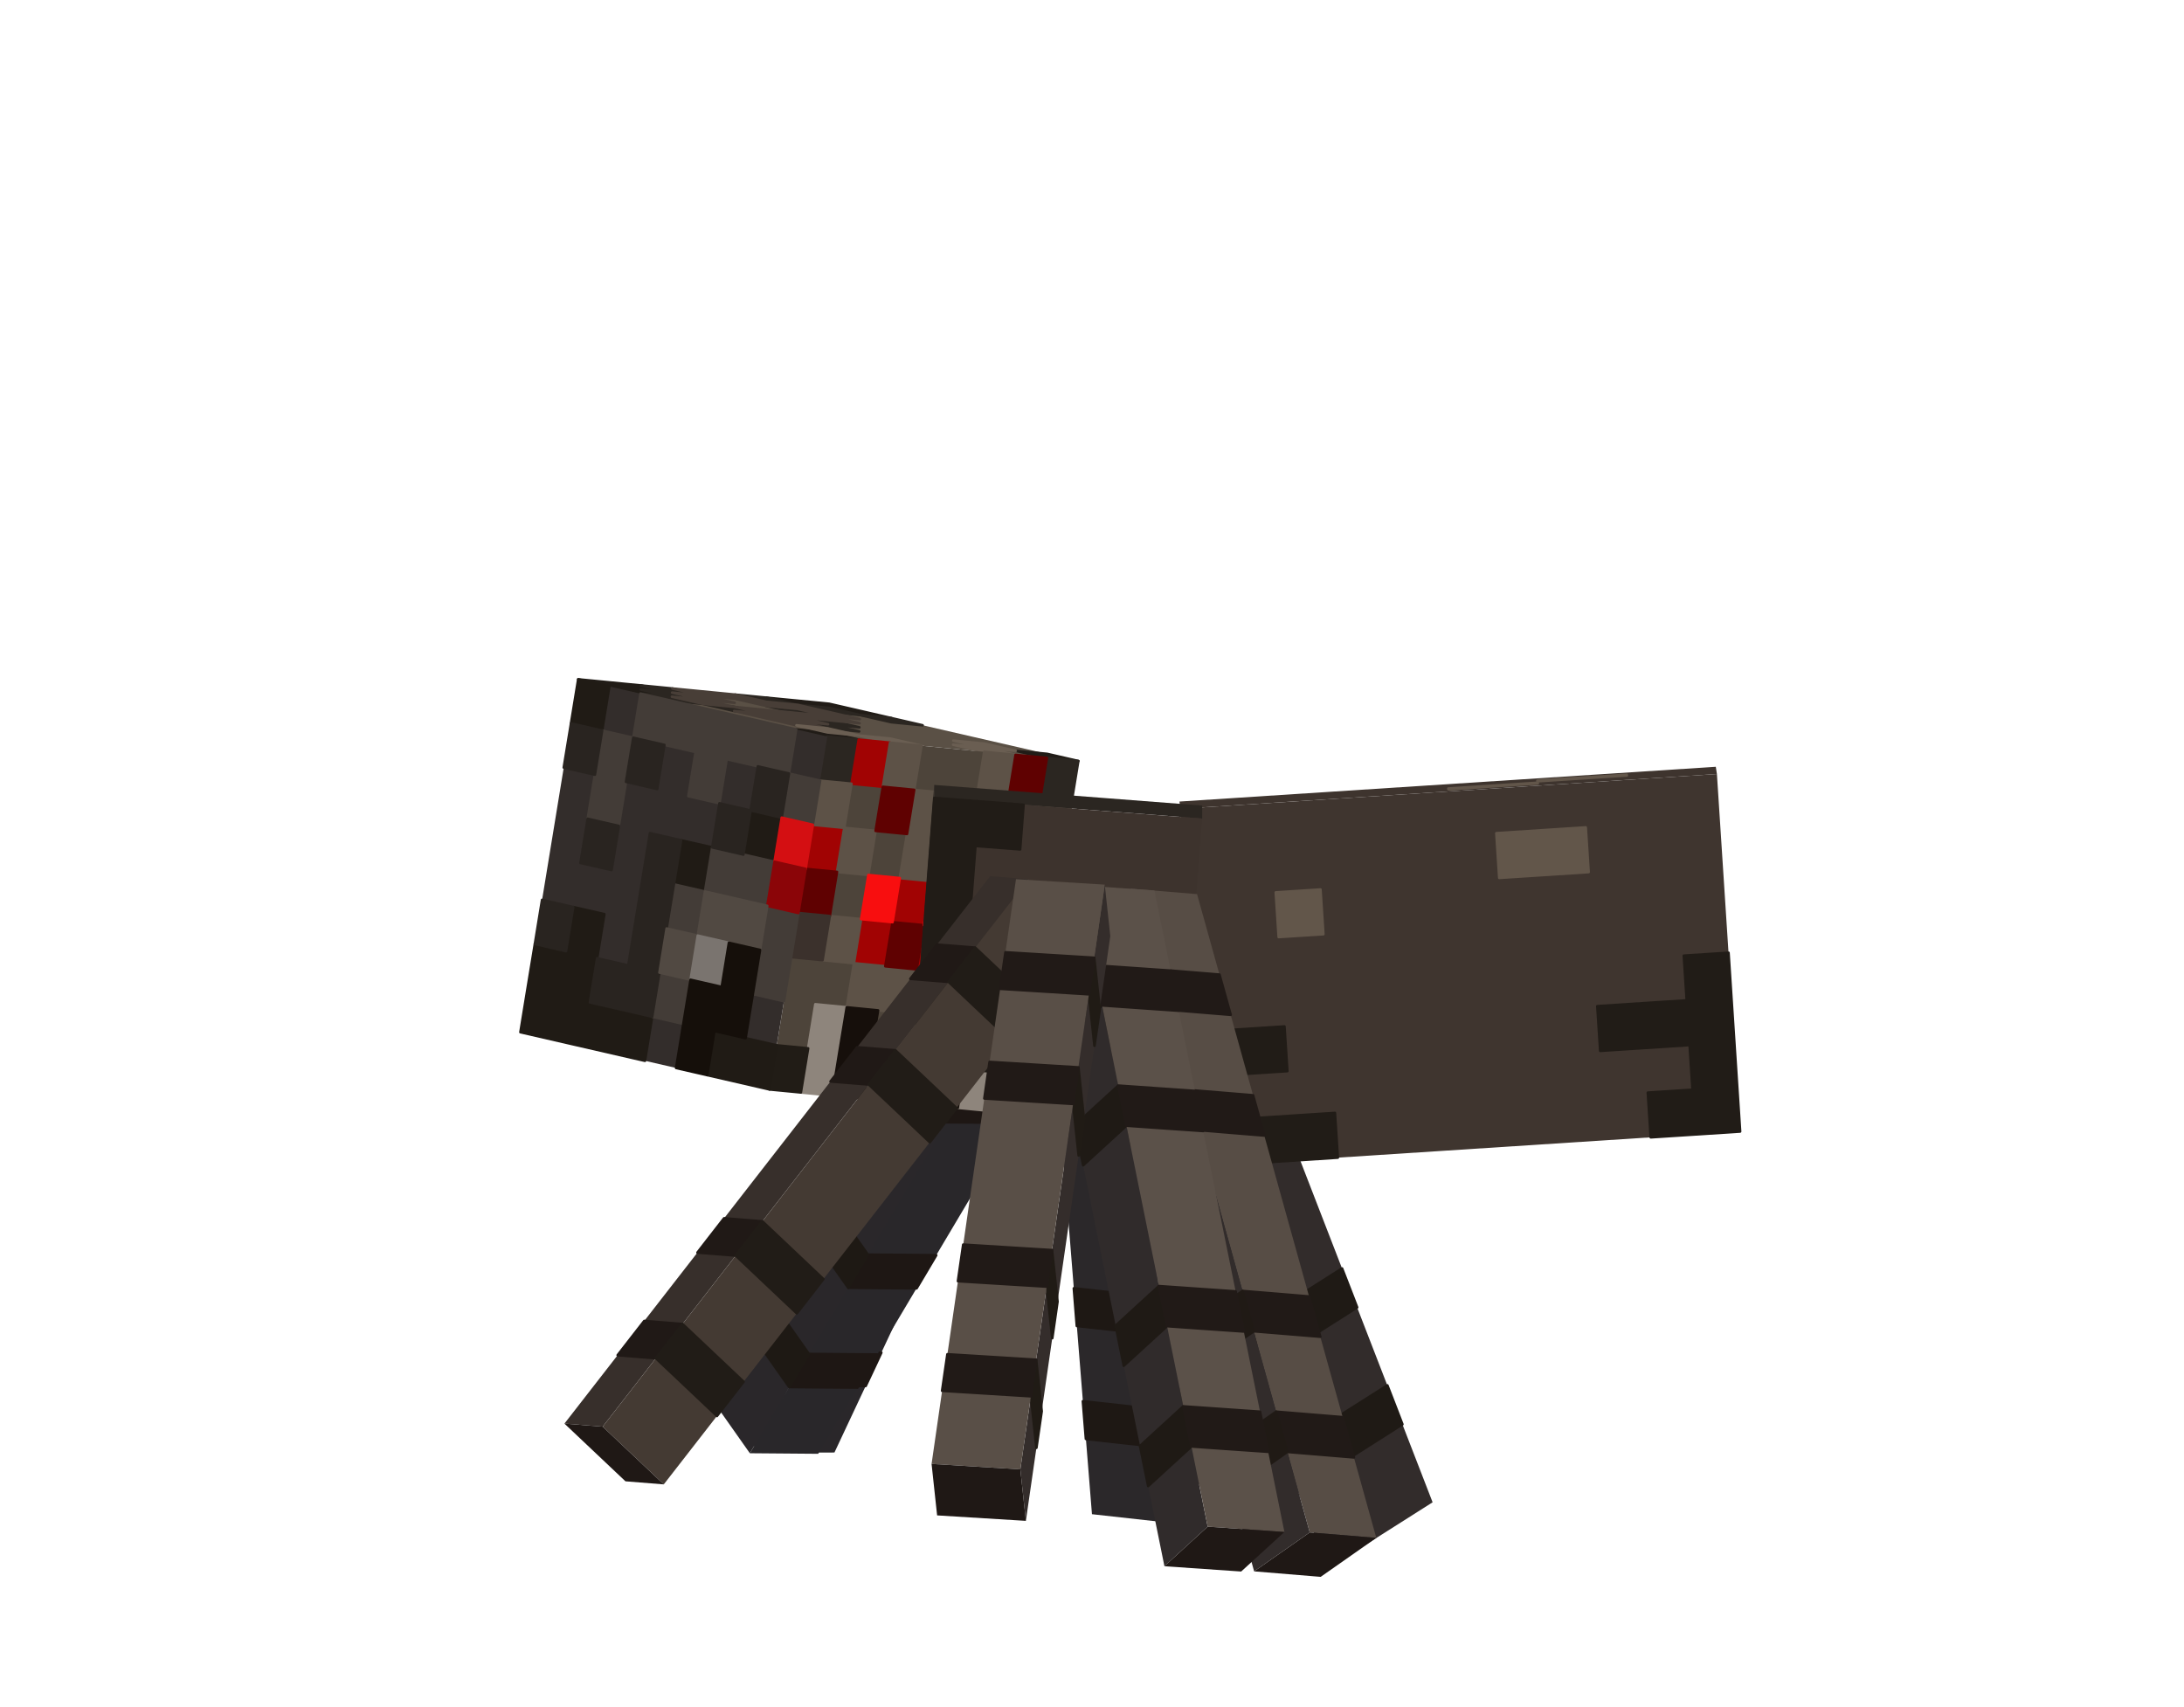
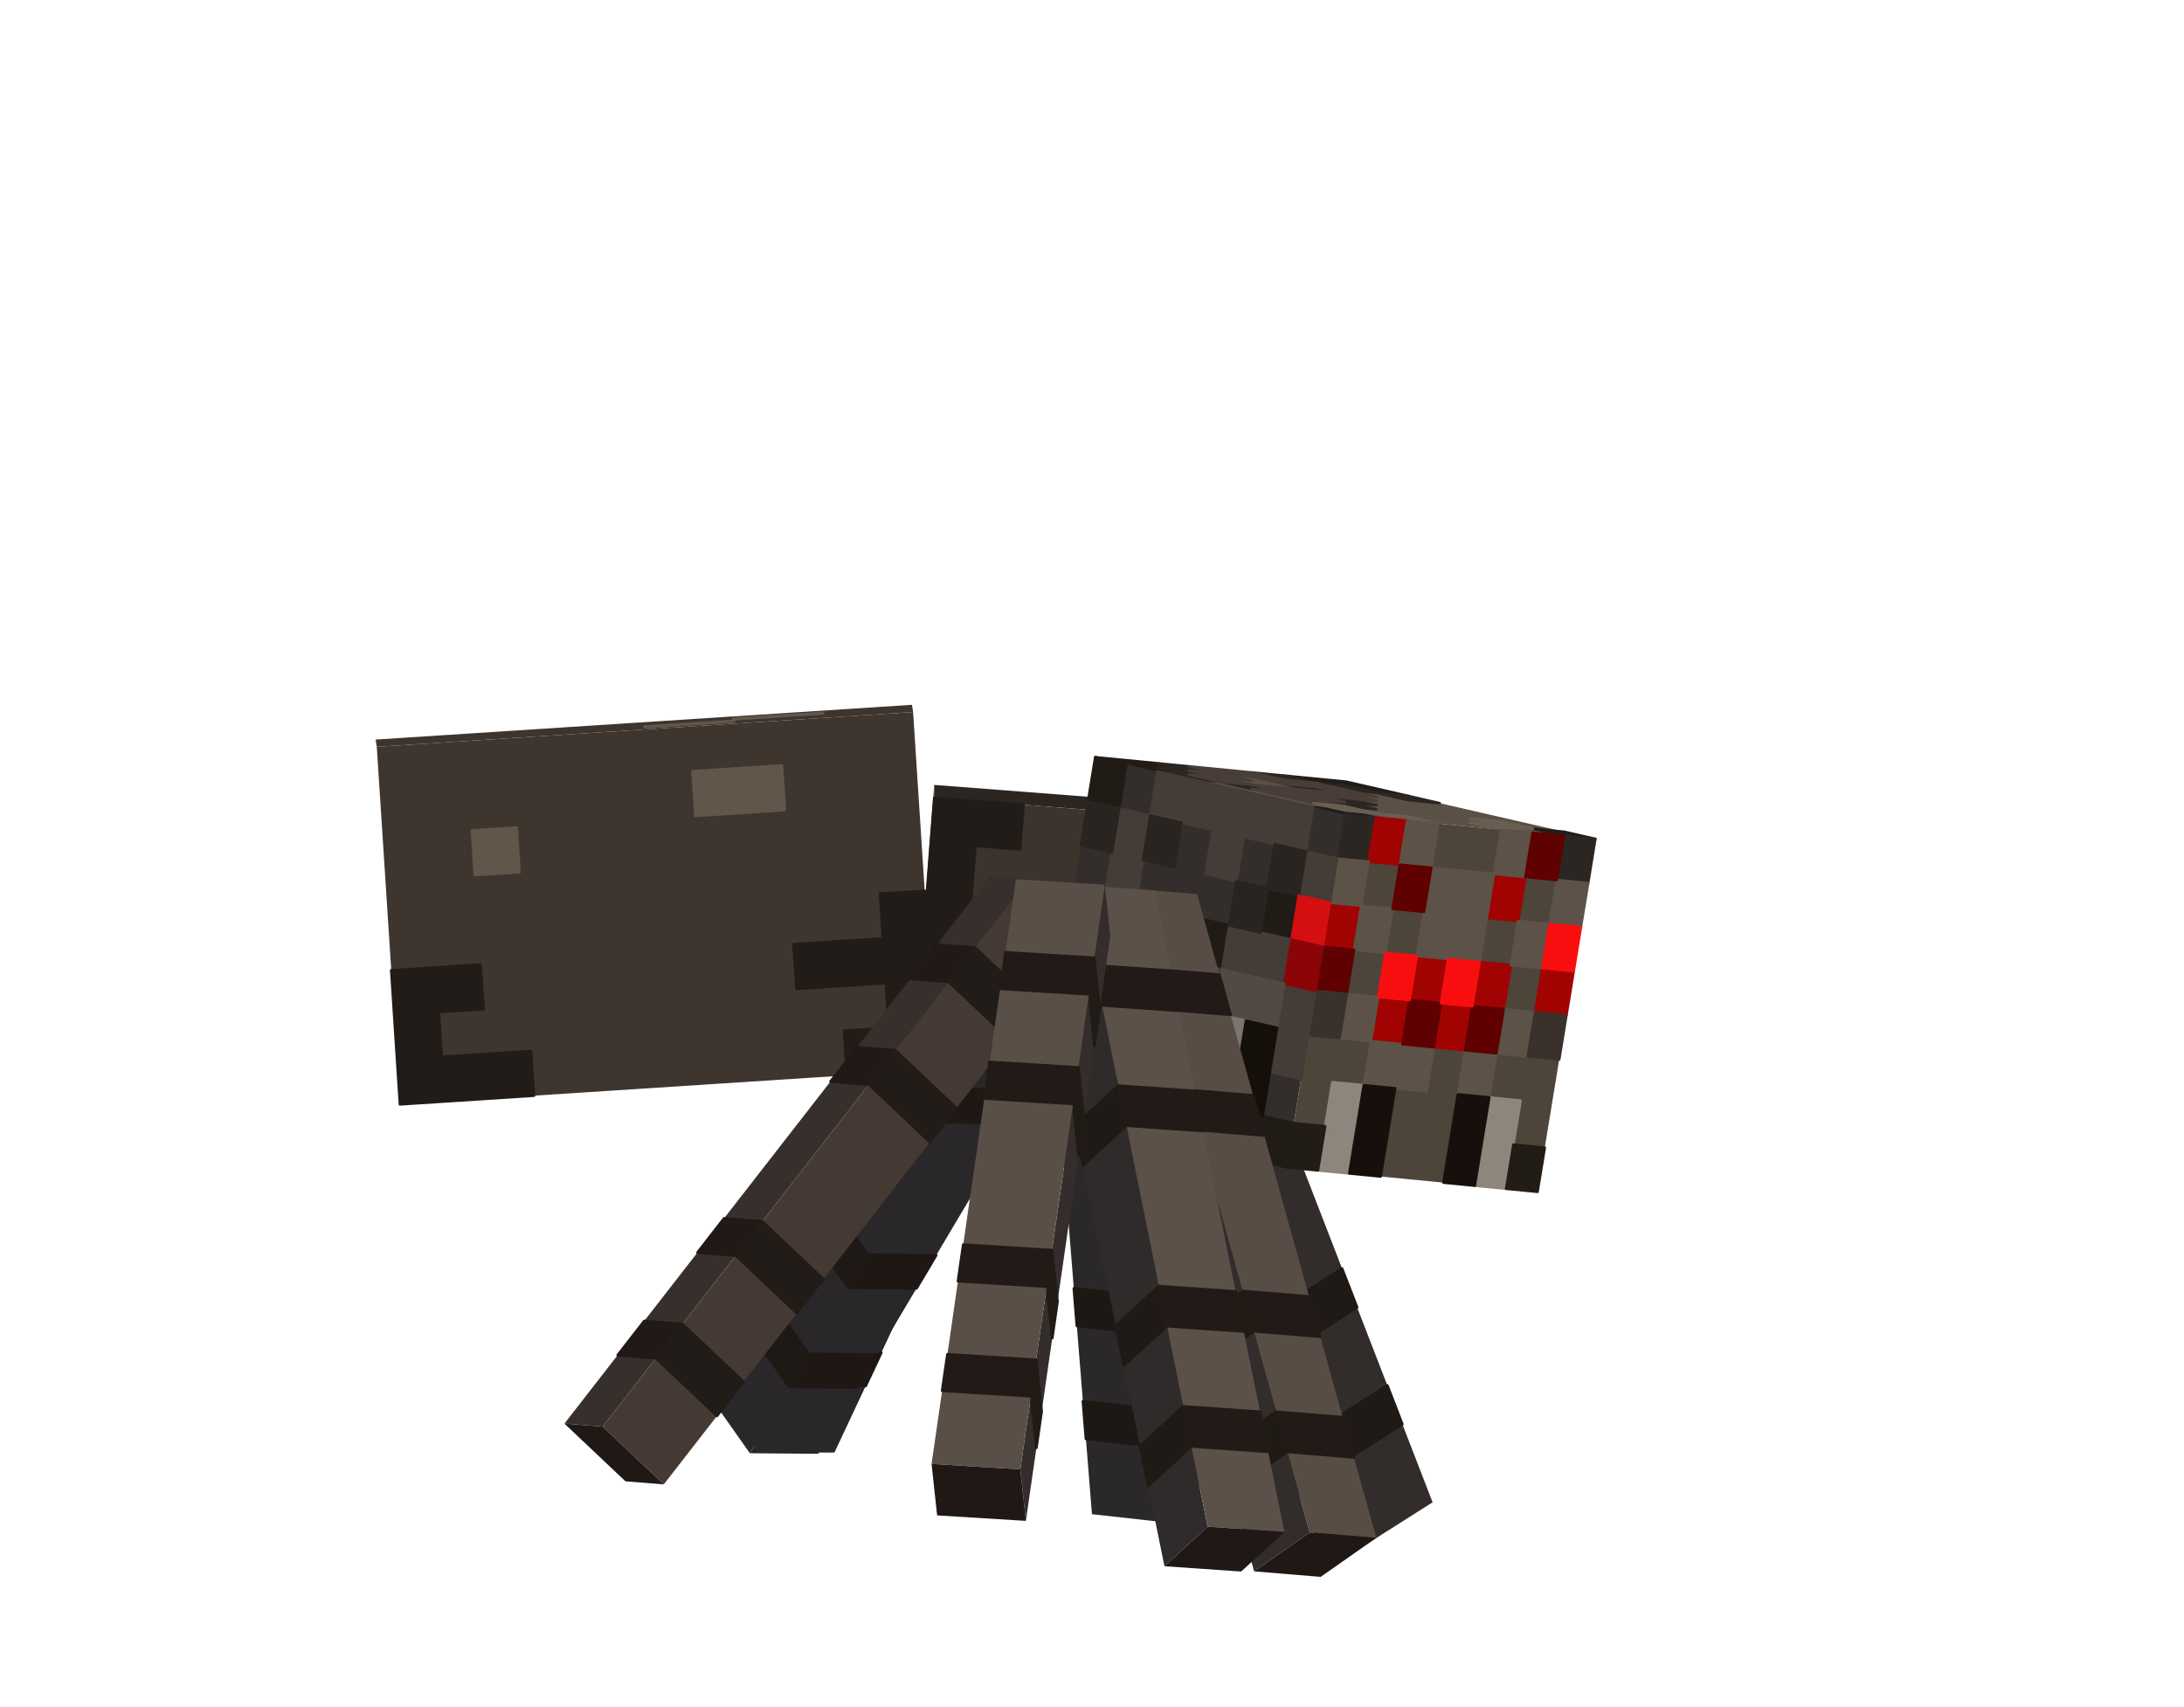
<svg xmlns="http://www.w3.org/2000/svg" viewBox="0 0 512 400" width="512" height="400" role="img" aria-labelledby="walk-3-title">
  <g id="spider">
    <g id="leg7" aria-label="Left hind leg">
      <g class="face" data-face="back">
        <path fill="#29272a" d="M169.53 326.51L228.15 201.68L236.34 215.74L177.72 340.56Z" />
        <path fill="#1e1914" stroke="#1e1914" stroke-width=".6" stroke-linejoin="round" d="M176.86 310.9L180.52 303.1L184.62 310.13L180.95 317.93ZM187.85 287.5L191.51 279.7L195.61 286.72L191.95 294.53ZM206.17 248.49L209.83 240.69L213.93 247.72L210.26 255.52ZM217.16 225.09L220.83 217.28L224.92 224.31L221.26 232.11ZM180.95 317.93L184.62 310.13L188.71 317.16L185.05 324.96ZM191.95 294.53L195.61 286.72L199.7 293.75L196.04 301.55ZM210.26 255.52L213.93 247.72L218.02 254.74L214.36 262.55ZM221.26 232.11L224.92 224.31L229.01 231.34L225.35 239.14Z" />
      </g>
      <g class="face" data-face="bottom">
        <path fill="#2a272a" d="M254.24 215.69L195.62 340.52L177.72 340.56L236.34 215.74Z" />
        <path fill="#1e1714" stroke="#1e1714" stroke-width=".6" stroke-linejoin="round" d="M246.91 231.3L243.25 239.1L234.3 239.12L237.96 231.32ZM235.92 254.7L232.25 262.5L223.31 262.52L226.97 254.72ZM217.6 293.71L213.94 301.51L204.99 301.53L208.65 293.73ZM206.61 317.11L202.94 324.92L194 324.94L197.66 317.14ZM237.96 231.32L234.3 239.12L225.35 239.14L229.01 231.34ZM226.97 254.72L223.31 262.52L214.36 262.55L218.02 254.74ZM208.65 293.73L204.99 301.53L196.04 301.55L199.7 293.75ZM197.66 317.14L194 324.94L185.05 324.96L188.71 317.16Z" />
      </g>
      <g class="face" data-face="nx">
        <path fill="#211a16" d="M228.15 201.68L246.05 201.64L254.24 215.69L236.34 215.74Z" />
      </g>
    </g>
    <g id="leg3" aria-label="Left mid-front leg">
      <g class="face" data-face="front">
        <path fill="#2d292a" d="M270.87 204.81L282.21 346.04L276 357.2L264.66 215.96Z" />
        <path fill="#1f1a15" stroke="#1f1a15" stroke-width=".6" stroke-linejoin="round" d="M272.29 222.46L273 231.29L269.89 236.86L269.18 228.04ZM274.42 248.94L275.13 257.77L272.02 263.35L271.31 254.52ZM277.96 293.08L278.67 301.91L275.56 307.48L274.85 298.66ZM280.09 319.56L280.8 328.39L277.69 333.97L276.98 325.14ZM269.18 228.04L269.89 236.86L266.78 242.44L266.07 233.61ZM271.31 254.52L272.02 263.35L268.91 268.92L268.2 260.1ZM274.85 298.66L275.56 307.48L272.45 313.06L271.74 304.23ZM276.98 325.14L277.69 333.97L274.58 339.54L273.87 330.72Z" />
      </g>
      <g class="face" data-face="bottom">
        <path fill="#2b282a" d="M264.66 215.96L276 357.2L255.99 354.98L244.65 213.74Z" />
        <path fill="#1e1814" stroke="#1e1814" stroke-width=".6" stroke-linejoin="round" d="M266.07 233.61L266.78 242.44L256.78 241.33L256.07 232.51ZM268.2 260.1L268.91 268.92L258.91 267.82L258.2 258.99ZM271.74 304.23L272.45 313.06L262.45 311.95L261.74 303.13ZM273.87 330.72L274.58 339.54L264.58 338.44L263.87 329.61ZM256.07 232.51L256.78 241.33L246.77 240.23L246.07 231.4ZM258.2 258.99L258.91 267.82L248.9 266.71L248.19 257.88ZM261.74 303.13L262.45 311.95L252.44 310.85L251.74 302.02ZM263.87 329.61L264.58 338.44L254.57 337.33L253.86 328.5Z" />
      </g>
      <g class="face" data-face="nx">
        <path fill="#201916" d="M250.86 202.59L270.87 204.81L264.66 215.96L244.65 213.74Z" />
      </g>
    </g>
    <g id="leg5" aria-label="Left mid-hind leg">
      <g class="face" data-face="bottom">
        <path fill="#29272a" d="M265.6 216.68L191.81 340.82L175.79 340.69L249.59 216.54Z" />
        <path fill="#1e1714" stroke="#1e1714" stroke-width=".6" stroke-linejoin="round" d="M256.38 232.2L251.77 239.95L243.76 239.89L248.37 232.13ZM242.54 255.47L237.93 263.23L229.92 263.16L234.53 255.41ZM219.48 294.27L214.87 302.03L206.86 301.96L211.47 294.2ZM205.65 317.54L201.03 325.3L193.02 325.24L197.64 317.48ZM248.37 232.13L243.76 239.89L235.75 239.82L240.36 232.06ZM234.53 255.41L229.92 263.16L221.91 263.1L226.53 255.34ZM211.47 294.2L206.86 301.96L198.85 301.89L203.46 294.13ZM197.64 317.48L193.02 325.24L185.02 325.17L189.63 317.41Z" />
      </g>
      <g class="face" data-face="back">
        <path fill="#2a272a" d="M165.82 326.54L239.62 202.4L249.59 216.54L175.79 340.69Z" />
        <path fill="#1e1914" stroke="#1e1914" stroke-width=".6" stroke-linejoin="round" d="M175.05 311.02L179.66 303.26L184.64 310.34L180.03 318.09ZM188.89 287.74L193.5 279.98L198.48 287.06L193.87 294.82ZM211.95 248.95L216.56 241.19L221.54 248.26L216.93 256.02ZM225.78 225.67L230.4 217.91L235.38 224.99L230.77 232.75ZM180.03 318.09L184.64 310.34L189.63 317.41L185.02 325.17ZM193.87 294.82L198.48 287.06L203.46 294.13L198.85 301.89ZM216.93 256.02L221.54 248.26L226.53 255.34L221.91 263.1ZM230.77 232.75L235.38 224.99L240.36 232.06L235.75 239.82Z" />
      </g>
      <g class="face" data-face="nx">
        <path fill="#211a16" d="M239.62 202.4L255.64 202.53L265.6 216.68L249.59 216.54Z" />
      </g>
    </g>
    <g id="leg1" aria-label="Left front leg">
      <g class="face" data-face="bottom">
        <path fill="#28262a" d="M263.41 216.05L320.02 362.23L308.17 359.73L251.56 213.54Z" />
        <path fill="#1e1714" stroke="#1e1714" stroke-width=".6" stroke-linejoin="round" d="M270.49 234.32L274.02 243.45L268.1 242.2L264.56 233.07ZM281.1 261.73L284.64 270.86L278.71 269.61L275.18 260.48ZM298.79 307.41L302.33 316.55L296.41 315.3L292.87 306.16ZM309.41 334.82L312.95 343.96L307.02 342.71L303.48 333.57ZM264.56 233.07L268.1 242.2L262.18 240.95L258.64 231.82ZM275.18 260.48L278.71 269.61L272.79 268.36L269.25 259.23ZM292.87 306.16L296.41 315.3L290.48 314.04L286.94 304.91ZM303.48 333.57L307.02 342.71L301.1 341.45L297.56 332.32Z" />
      </g>
      <g class="face" data-face="front">
        <path fill="#322c2b" d="M279.24 206L335.85 352.19L320.02 362.23L263.41 216.05Z" />
        <path fill="#1f1a15" stroke="#1f1a15" stroke-width=".6" stroke-linejoin="round" d="M286.31 224.28L289.85 233.41L281.94 238.43L278.4 229.3ZM296.93 251.69L300.47 260.82L292.55 265.84L289.01 256.71ZM314.62 297.37L318.16 306.5L310.24 311.53L306.71 302.39ZM325.24 324.78L328.77 333.91L320.86 338.94L317.32 329.8ZM278.4 229.3L281.94 238.43L274.02 243.45L270.49 234.32ZM289.01 256.71L292.55 265.84L284.64 270.86L281.1 261.73ZM306.71 302.39L310.24 311.53L302.33 316.55L298.79 307.41ZM317.32 329.8L320.86 338.94L312.95 343.96L309.41 334.82Z" />
      </g>
      <g class="face" data-face="nx">
        <path fill="#201915" d="M267.39 203.5L279.24 206L263.41 216.05L251.56 213.54Z" />
      </g>
    </g>
-     <g id="head" aria-label="Head">
-       <g class="face" data-face="top">
-         <path fill="#5a5045" d="M135.55 159.26L194.39 164.99L252.79 178.41L193.95 172.67Z" />
-         <path fill="#211c17" stroke="#211c17" stroke-width=".6" stroke-linejoin="round" d="M135.55 159.26L150.26 160.69L157.56 162.37L142.85 160.93ZM179.68 163.56L194.39 164.99L201.69 166.67L186.98 165.24ZM142.85 160.93L150.21 161.65L157.51 163.33L150.15 162.61ZM194.34 165.95L201.69 166.67L208.99 168.35L201.64 167.63ZM186.65 171L194.01 171.71L201.31 173.39L193.95 172.67ZM238.13 176.02L245.49 176.73L252.79 178.41L245.43 177.69Z" />
-         <path fill="#2b2621" stroke="#2b2621" stroke-width=".6" stroke-linejoin="round" d="M150.26 160.69L157.62 161.41L164.92 163.09L157.56 162.37ZM172.33 162.84L179.68 163.56L186.98 165.24L179.63 164.52ZM150.21 161.65L157.56 162.37L164.86 164.05L157.51 163.33ZM186.98 165.24L194.34 165.95L201.64 167.63L194.28 166.91ZM150.15 162.61L157.51 163.33L164.81 165.01L157.45 164.29ZM179.57 165.48L186.93 166.2L194.23 167.87L186.87 167.16ZM201.64 167.63L208.99 168.35L216.29 170.03L208.94 169.31ZM164.81 165.01L172.16 165.72L179.46 167.4L172.11 166.68ZM186.82 168.12L194.17 168.83L201.47 170.51L194.12 169.79ZM186.76 169.08L194.12 169.79L201.42 171.47L194.06 170.75Z" />
-         <path fill="#483e37" stroke="#483e37" stroke-width=".6" stroke-linejoin="round" d="M157.62 161.41L172.33 162.84L179.63 164.52L164.92 163.09ZM157.56 162.37L164.92 163.09L172.22 164.76L164.86 164.05ZM172.27 163.8L186.98 165.24L194.28 166.91L179.57 165.48ZM157.51 163.33L164.86 164.05L172.16 165.72L164.81 165.01ZM186.93 166.2L194.28 166.91L201.58 168.59L194.23 167.87ZM172.16 165.72L194.23 167.87L201.53 169.55L179.46 167.4ZM172.11 166.68L186.82 168.12L194.12 169.79L179.41 168.36ZM179.41 168.36L186.76 169.08L194.06 170.75L186.71 170.04Z" />
-         <path fill="#6a5e52" stroke="#6a5e52" stroke-width=".6" stroke-linejoin="round" d="M186.71 170.04L194.06 170.75L201.36 172.43L194.01 171.71ZM223.48 173.62L230.84 174.34L238.13 176.02L230.78 175.3ZM201.36 172.43L208.72 173.15L216.02 174.83L208.66 174.11ZM223.43 174.58L230.78 175.3L238.08 176.98L230.72 176.26Z" />
-       </g>
-       <g class="face" data-face="front">
-         <path fill="#4d443a" d="M193.95 172.67L252.79 178.41L239.24 261.13L180.4 255.4Z" />
-         <path fill="#2b2621" stroke="#2b2621" stroke-width=".6" stroke-linejoin="round" d="M193.95 172.67L201.31 173.39L199.61 183.73L192.26 183.02ZM245.43 177.69L252.79 178.41L251.1 188.75L243.74 188.04Z" />
-         <path fill="#a10303" stroke="#a10303" stroke-width=".6" stroke-linejoin="round" d="M201.31 173.39L208.66 174.11L206.97 184.45L199.61 183.73ZM229.03 186.6L236.39 187.32L234.69 197.66L227.34 196.94ZM190.56 193.36L197.92 194.07L196.22 204.41L188.87 203.7ZM210.93 205.85L218.29 206.56L216.59 216.9L209.24 216.19ZM225.64 207.28L233 208L231.3 218.34L223.95 217.62ZM240.35 208.72L247.71 209.43L246.01 219.77L238.66 219.06ZM201.88 215.47L209.24 216.19L207.54 226.53L200.19 225.81ZM216.59 216.9L223.95 217.62L222.25 227.96L214.9 227.25Z" />
-         <path fill="#5d5247" stroke="#5d5247" stroke-width=".6" stroke-linejoin="round" d="M208.66 174.11L216.02 174.83L214.32 185.17L206.97 184.45ZM230.72 176.26L238.08 176.98L236.39 187.32L229.03 186.6ZM192.26 183.02L199.61 183.73L197.92 194.07L190.56 193.36ZM214.32 185.17L229.03 186.6L227.34 196.94L212.63 195.51ZM243.74 188.04L251.1 188.75L249.4 199.09L242.05 198.38ZM197.92 194.07L205.27 194.79L203.58 205.13L196.22 204.41ZM212.63 195.51L227.34 196.94L225.64 207.28L210.93 205.85ZM234.69 197.66L242.05 198.38L240.35 208.72L233 208ZM194.53 214.75L201.88 215.47L200.19 225.81L192.83 225.09ZM231.3 218.34L238.66 219.06L236.96 229.4L229.61 228.68ZM200.19 225.81L214.9 227.25L213.21 237.59L198.5 236.15ZM222.25 227.96L229.61 228.68L227.91 239.02L220.56 238.3Z" />
-         <path fill="#5f0101" stroke="#5f0101" stroke-width=".6" stroke-linejoin="round" d="M238.08 176.98L245.43 177.69L243.74 188.04L236.39 187.32ZM206.97 184.45L214.32 185.17L212.63 195.51L205.27 194.79ZM188.87 203.7L196.22 204.41L194.53 214.75L187.17 214.04ZM209.24 216.19L216.59 216.9L214.9 227.25L207.54 226.53ZM223.95 217.62L231.3 218.34L229.61 228.68L222.25 227.96Z" />
-         <path fill="#f80e0f" stroke="#f80e0f" stroke-width=".6" stroke-linejoin="round" d="M242.05 198.38L249.4 199.09L247.71 209.43L240.35 208.72ZM203.58 205.13L210.93 205.85L209.24 216.19L201.88 215.47ZM218.29 206.56L225.64 207.28L223.95 217.62L216.59 216.9Z" />
-         <path fill="#3b312c" stroke="#3b312c" stroke-width=".6" stroke-linejoin="round" d="M187.17 214.04L194.53 214.75L192.83 225.09L185.48 224.38ZM238.66 219.06L246.01 219.77L244.32 230.11L236.96 229.4Z" />
-         <path fill="#8e857c" stroke="#8e857c" stroke-width=".6" stroke-linejoin="round" d="M191.14 235.43L198.5 236.15L196.8 246.49L189.45 245.77ZM227.91 239.02L235.27 239.74L233.58 250.08L226.22 249.36ZM189.45 245.77L196.8 246.49L195.11 256.83L187.75 256.11ZM226.22 249.36L233.58 250.08L231.88 260.42L224.53 259.7Z" />
-         <path fill="#160f0b" stroke="#160f0b" stroke-width=".6" stroke-linejoin="round" d="M198.5 236.15L205.85 236.87L204.16 247.21L196.8 246.49ZM220.56 238.3L227.91 239.02L226.22 249.36L218.87 248.64ZM196.8 246.49L204.16 247.21L202.46 257.55L195.11 256.83ZM218.87 248.64L226.22 249.36L224.53 259.7L217.17 258.98Z" />
-         <path fill="#211c16" stroke="#211c16" stroke-width=".6" stroke-linejoin="round" d="M182.09 245.06L189.45 245.77L187.75 256.11L180.4 255.4ZM233.58 250.08L240.93 250.79L239.24 261.13L231.88 260.42Z" />
-       </g>
-       <g class="face" data-face="nx">
-         <path fill="#332d2b" d="M135.55 159.26L193.95 172.67L180.4 255.4L122 241.98Z" />
-         <path fill="#201b15" stroke="#201b15" stroke-width=".6" stroke-linejoin="round" d="M135.55 159.26L142.85 160.93L141.16 171.27L133.86 169.6ZM175.96 190L183.26 191.68L181.57 202.02L174.27 200.34ZM159.67 196.99L166.97 198.66L165.27 209L157.98 207.33ZM134.38 212.64L141.68 214.31L139.99 224.65L132.69 222.98ZM125.39 221.3L139.99 224.65L138.29 234.99L123.69 231.64ZM123.69 231.64L152.89 238.35L151.2 248.69L122 241.98ZM167.49 241.7L182.09 245.06L180.4 255.4L165.8 252.04Z" />
-         <path fill="#433c37" stroke="#433c37" stroke-width=".6" stroke-linejoin="round" d="M150.15 162.61L186.65 171L184.96 181.34L148.46 172.95ZM141.16 171.27L148.46 172.95L146.76 183.29L139.46 181.61ZM163.06 176.31L170.36 177.98L168.66 188.32L161.36 186.65ZM184.96 181.34L192.26 183.02L190.56 193.36L183.26 191.68ZM139.46 181.61L146.76 183.29L145.07 193.63L137.77 191.95ZM166.97 198.66L181.57 202.02L179.87 212.36L165.27 209ZM157.98 207.33L165.27 209L163.58 219.34L156.28 217.67ZM179.87 212.36L187.17 214.04L185.48 224.38L178.18 222.7ZM178.18 222.7L185.48 224.38L183.79 234.72L176.49 233.04ZM154.59 228.01L161.89 229.69L160.19 240.03L152.89 238.35Z" />
-         <path fill="#292420" stroke="#292420" stroke-width=".6" stroke-linejoin="round" d="M133.86 169.6L141.16 171.27L139.46 181.61L132.16 179.94ZM148.46 172.95L155.76 174.63L154.06 184.97L146.76 183.29ZM177.66 179.66L184.96 181.34L183.26 191.68L175.96 190ZM168.66 188.32L175.96 190L174.27 200.34L166.97 198.66ZM137.77 191.95L145.07 193.63L143.38 203.97L136.08 202.3ZM152.37 195.31L159.67 196.99L157.98 207.33L150.68 205.65ZM150.68 205.65L157.98 207.33L156.28 217.67L148.98 215.99ZM127.08 210.96L134.38 212.64L132.69 222.98L125.39 221.3ZM148.98 215.99L156.28 217.67L154.59 228.01L147.29 226.33ZM139.99 224.65L154.59 228.01L152.89 238.35L138.29 234.99Z" />
-         <path fill="#d40f12" stroke="#d40f12" stroke-width=".6" stroke-linejoin="round" d="M183.26 191.68L190.56 193.36L188.87 203.7L181.57 202.02Z" />
-         <path fill="#8b0508" stroke="#8b0508" stroke-width=".6" stroke-linejoin="round" d="M181.57 202.02L188.87 203.7L187.17 214.04L179.87 212.36Z" />
-         <path fill="#514942" stroke="#514942" stroke-width=".6" stroke-linejoin="round" d="M165.27 209L179.87 212.36L178.18 222.7L163.58 219.34ZM156.28 217.67L163.58 219.34L161.89 229.69L154.59 228.01Z" />
-         <path fill="#7a746f" stroke="#7a746f" stroke-width=".6" stroke-linejoin="round" d="M163.58 219.34L170.88 221.02L169.19 231.36L161.89 229.69Z" />
-         <path fill="#150f0a" stroke="#150f0a" stroke-width=".6" stroke-linejoin="round" d="M170.88 221.02L178.18 222.7L176.49 233.04L169.19 231.36ZM161.89 229.69L176.49 233.04L174.79 243.38L160.19 240.03ZM160.19 240.03L167.49 241.7L165.8 252.04L158.5 250.37Z" />
-       </g>
-     </g>
-     <g id="abdomen" aria-label="Abdomen">
-       <g class="face" data-face="top">
-         <path fill="#3e342e" d="M276.76 189.61L276.5 187.91L402.24 179.76L402.5 181.46Z" />
-         <path fill="#62564a" stroke="#62564a" stroke-width=".6" stroke-linejoin="round" d="M339.55 185.03L339.53 184.86L350.01 184.18L350.03 184.35ZM350.03 184.35L350.01 184.18L360.48 183.5L360.51 183.67ZM360.43 183.16L360.41 182.98L370.88 182.31L370.91 182.48ZM370.91 182.48L370.88 182.31L381.36 181.63L381.39 181.8Z" />
-       </g>
-       <g class="face" data-face="nx">
-         <path fill="#3f352f" d="M276.76 189.61L402.5 181.46L407.94 265.27L282.2 273.43Z" />
-         <path fill="#62564a" stroke="#62564a" stroke-width=".6" stroke-linejoin="round" d="M350.79 195.33L371.75 193.97L372.43 204.45L351.47 205.81ZM299.08 209.21L309.56 208.53L310.24 219.01L299.76 219.68Z" />
-         <path fill="#211c17" stroke="#211c17" stroke-width=".6" stroke-linejoin="round" d="M394.74 224.04L405.22 223.36L405.9 233.84L395.42 234.52ZM280.16 242L301.12 240.64L301.8 251.11L280.84 252.47ZM374.46 235.88L405.9 233.84L406.58 244.32L375.14 246.36ZM280.84 252.47L291.32 251.79L292 262.27L281.52 262.95ZM396.1 245L406.58 244.32L407.26 254.79L396.78 255.47ZM281.52 262.95L312.95 260.91L313.63 271.39L282.2 273.43ZM386.3 256.15L407.26 254.79L407.94 265.27L386.98 266.63Z" />
-       </g>
-     </g>
    <g id="body" aria-label="Thorax">
      <g class="face" data-face="back">
        <path fill="#27221e" d="M219.02 184.01L219.02 187.06L214.17 249.8L214.17 246.75Z" />
      </g>
      <g class="face" data-face="top">
        <path fill="#2b2621" d="M219.02 187.06L219.02 184.01L281.83 188.85L281.83 191.9Z" />
      </g>
      <g class="face" data-face="nx">
        <path fill="#3d332d" d="M219.02 187.06L281.83 191.9L276.98 254.64L214.17 249.8Z" />
        <path fill="#211c17" stroke="#211c17" stroke-width=".6" stroke-linejoin="round" d="M219.02 187.06L239.96 188.67L239.15 199.13L218.21 197.51ZM218.21 197.51L228.68 198.32L227.87 208.78L217.4 207.97ZM217.4 207.97L227.87 208.78L227.06 219.24L216.59 218.43ZM216.59 218.43L227.06 219.24L226.25 229.69L215.79 228.88ZM215.79 228.88L236.72 230.5L235.91 240.96L214.98 239.34ZM214.98 239.34L235.91 240.96L235.11 251.41L214.17 249.8Z" />
+       </g>
+     </g>
+     <g id="abdomen" aria-label="Abdomen">
+       <g class="face" data-face="top">
+         <path fill="#3e342e" d="M88.33 175.08L88.06 173.38L213.8 165.23L214.06 166.93Z" />
+         <path fill="#62564a" stroke="#62564a" stroke-width=".6" stroke-linejoin="round" d="M151.12 170.5L151.09 170.33L161.57 169.65L161.59 169.82ZM161.59 169.82L161.57 169.65L172.05 168.97L172.07 169.14ZM171.99 168.63L171.97 168.46L182.44 167.78L182.47 167.95ZM182.47 167.95L182.44 167.78L192.92 167.1L192.95 167.27Z" />
+       </g>
+       <g class="face" data-face="nx">
+         <path fill="#3f352f" d="M88.33 175.08L214.06 166.93L219.5 250.74L93.76 258.9Z" />
+         <path fill="#62564a" stroke="#62564a" stroke-width=".6" stroke-linejoin="round" d="M162.35 180.8L183.31 179.44L183.99 189.92L163.03 191.28ZM110.64 194.68L121.12 194L121.8 204.48L111.32 205.16Z" />
+         <path fill="#211c17" stroke="#211c17" stroke-width=".6" stroke-linejoin="round" d="M206.3 209.51L216.78 208.84L217.46 219.31L206.98 219.99ZM91.72 227.47L112.68 226.11L113.36 236.58L92.4 237.94ZM186.02 221.35L217.46 219.31L218.14 229.79L186.7 231.83ZM92.4 237.94L102.88 237.26L103.56 247.74L93.08 248.42ZM207.66 230.47L218.14 229.79L218.82 240.27L208.34 240.94ZM93.08 248.42L124.51 246.38L125.19 256.86L93.76 258.9ZM197.86 241.62L218.82 240.27L219.5 250.74L198.54 252.1Z" />
+       </g>
+     </g>
+     <g id="head" aria-label="Head">
+       <g class="face" data-face="top">
+         <path fill="#5a5045" d="M256.76 177.52L315.6 183.26L374 196.67L315.16 190.94Z" />
+         <path fill="#211c17" stroke="#211c17" stroke-width=".6" stroke-linejoin="round" d="M256.76 177.52L271.47 178.95L278.77 180.63L264.06 179.2ZM300.89 181.82L315.6 183.26L322.9 184.93L308.19 183.5ZM264.06 179.2L271.42 179.91L278.72 181.59L271.36 180.87ZM315.55 184.22L322.9 184.93L330.2 186.61L322.85 185.89ZM307.86 189.26L315.22 189.98L322.52 191.65L315.16 190.94ZM359.35 194.28L366.7 195L374 196.67L366.65 195.96Z" />
+         <path fill="#2b2621" stroke="#2b2621" stroke-width=".6" stroke-linejoin="round" d="M271.47 178.95L278.83 179.67L286.13 181.35L278.77 180.63ZM293.54 181.1L300.89 181.82L308.19 183.5L300.84 182.78ZM271.42 179.91L278.77 180.63L286.07 182.31L278.72 181.59ZM308.19 183.5L315.55 184.22L322.85 185.89L315.49 185.18ZM271.36 180.87L278.72 181.59L286.02 183.27L278.66 182.55ZM300.78 183.74L308.14 184.46L315.44 186.14L308.08 185.42ZM322.85 185.89L330.2 186.61L337.5 188.29L330.15 187.57ZM286.02 183.27L293.37 183.98L300.67 185.66L293.32 184.94ZM308.03 186.38L315.38 187.1L322.68 188.77L315.33 188.06ZM307.97 187.34L315.33 188.06L322.63 189.73L315.27 189.02Z" />
+         <path fill="#483e37" stroke="#483e37" stroke-width=".6" stroke-linejoin="round" d="M278.83 179.67L293.54 181.1L300.84 182.78L286.13 181.35ZM278.77 180.63L286.13 181.35L293.43 183.02L286.07 182.31ZM293.48 182.06L308.19 183.5L315.49 185.18L300.78 183.74ZM278.72 181.59L286.07 182.31L293.37 183.98L286.02 183.27ZM308.14 184.46L315.49 185.18L322.79 186.85L315.44 186.14ZM293.37 183.98L315.44 186.14L322.74 187.81L300.67 185.66ZM293.32 184.94L308.03 186.38L315.33 188.06L300.62 186.62ZM300.62 186.62L307.97 187.34L315.27 189.02L307.92 188.3Z" />
+         <path fill="#6a5e52" stroke="#6a5e52" stroke-width=".6" stroke-linejoin="round" d="M307.92 188.3L315.27 189.02L322.57 190.69L315.22 189.98ZM344.69 191.88L352.05 192.6L359.35 194.28L351.99 193.56ZM322.57 190.69L329.93 191.41L337.23 193.09L329.87 192.37ZM344.64 192.84L351.99 193.56L359.29 195.24L351.94 194.52Z" />
+       </g>
+       <g class="face" data-face="front">
+         <path fill="#4d443a" d="M315.16 190.94L374 196.67L360.45 279.4L301.61 273.66Z" />
+         <path fill="#2b2621" stroke="#2b2621" stroke-width=".6" stroke-linejoin="round" d="M315.16 190.94L322.52 191.65L320.82 201.99L313.47 201.28ZM366.65 195.96L374 196.67L372.31 207.01L364.95 206.3Z" />
+         <path fill="#a10303" stroke="#a10303" stroke-width=".6" stroke-linejoin="round" d="M322.52 191.65L329.87 192.37L328.18 202.71L320.82 201.99ZM350.24 204.86L357.6 205.58L355.9 215.92L348.55 215.2ZM311.77 211.62L319.13 212.33L317.43 222.67L310.08 221.96ZM332.14 224.11L339.5 224.83L337.8 235.17L330.45 234.45ZM346.85 225.54L354.21 226.26L352.51 236.6L345.16 235.88ZM361.56 226.98L368.92 227.69L367.22 238.03L359.87 237.32ZM323.09 233.73L330.45 234.45L328.76 244.79L321.4 244.07ZM337.8 235.17L345.16 235.88L343.46 246.22L336.11 245.51Z" />
+         <path fill="#5d5247" stroke="#5d5247" stroke-width=".6" stroke-linejoin="round" d="M329.87 192.37L337.23 193.09L335.53 203.43L328.18 202.71ZM351.94 194.52L359.29 195.24L357.6 205.58L350.24 204.86ZM313.47 201.28L320.82 201.99L319.13 212.33L311.77 211.62ZM335.53 203.43L350.24 204.86L348.55 215.2L333.84 213.77ZM364.95 206.3L372.31 207.01L370.61 217.35L363.26 216.64ZM319.13 212.33L326.48 213.05L324.79 223.39L317.43 222.67ZM333.84 213.77L348.55 215.2L346.85 225.54L332.14 224.11ZM355.9 215.92L363.26 216.64L361.56 226.98L354.21 226.26ZM315.74 233.01L323.09 233.73L321.4 244.07L314.05 243.36ZM352.51 236.6L359.87 237.32L358.17 247.66L350.82 246.94ZM321.4 244.07L336.11 245.51L334.42 255.85L319.71 254.41ZM343.46 246.22L350.82 246.94L349.13 257.28L341.77 256.56Z" />
+         <path fill="#5f0101" stroke="#5f0101" stroke-width=".6" stroke-linejoin="round" d="M359.29 195.24L366.65 195.96L364.95 206.3L357.6 205.58ZM328.18 202.71L335.53 203.43L333.84 213.77L326.48 213.05ZM310.08 221.96L317.43 222.67L315.74 233.01L308.38 232.3ZM330.45 234.45L337.8 235.17L336.11 245.51L328.76 244.79ZM345.16 235.88L352.51 236.6L350.82 246.94L343.46 246.22Z" />
+         <path fill="#f80e0f" stroke="#f80e0f" stroke-width=".6" stroke-linejoin="round" d="M363.26 216.64L370.61 217.35L368.92 227.69L361.56 226.98ZM324.79 223.39L332.14 224.11L330.45 234.45L323.09 233.73ZM339.5 224.83L346.85 225.54L345.16 235.88L337.8 235.17Z" />
+         <path fill="#3b312c" stroke="#3b312c" stroke-width=".6" stroke-linejoin="round" d="M308.38 232.3L315.74 233.01L314.05 243.36L306.69 242.64ZM359.87 237.32L367.22 238.03L365.53 248.38L358.17 247.66Z" />
+         <path fill="#8e857c" stroke="#8e857c" stroke-width=".6" stroke-linejoin="round" d="M312.35 253.7L319.71 254.41L318.01 264.75L310.66 264.04ZM349.13 257.28L356.48 258L354.79 268.34L347.43 267.62ZM310.66 264.04L318.01 264.75L316.32 275.09L308.96 274.38ZM347.43 267.62L354.79 268.34L353.09 278.68L345.74 277.96Z" />
+         <path fill="#160f0b" stroke="#160f0b" stroke-width=".6" stroke-linejoin="round" d="M319.71 254.41L327.06 255.13L325.37 265.47L318.01 264.75ZM341.77 256.56L349.13 257.28L347.43 267.62L340.08 266.9ZM318.01 264.75L325.37 265.47L323.67 275.81L316.32 275.09ZM340.08 266.9L347.43 267.62L345.74 277.96L338.38 277.24Z" />
+         <path fill="#211c16" stroke="#211c16" stroke-width=".6" stroke-linejoin="round" d="M303.3 263.32L310.66 264.04L308.96 274.38L301.61 273.66ZM354.79 268.34L362.14 269.06L360.45 279.4L353.09 278.68Z" />
+       </g>
+       <g class="face" data-face="nx">
+         <path fill="#332d2b" d="M256.76 177.52L315.16 190.94L301.61 273.66L243.21 260.24Z" />
+         <path fill="#201b15" stroke="#201b15" stroke-width=".6" stroke-linejoin="round" d="M256.76 177.52L264.06 179.2L262.37 189.54L255.07 187.86ZM297.17 208.26L304.47 209.94L302.78 220.28L295.48 218.6ZM280.88 215.25L288.18 216.93L286.49 227.27L279.19 225.59ZM255.59 230.9L262.89 232.57L261.2 242.91L253.9 241.24ZM246.6 239.56L261.2 242.91L259.5 253.25L244.9 249.9ZM244.9 249.9L274.1 256.61L272.41 266.95L243.21 260.24ZM288.7 259.96L303.3 263.32L301.61 273.66L287.01 270.3Z" />
+         <path fill="#433c37" stroke="#433c37" stroke-width=".6" stroke-linejoin="round" d="M271.36 180.87L307.86 189.26L306.17 199.6L269.67 191.21ZM262.37 189.54L269.67 191.21L267.97 201.55L260.68 199.88ZM284.27 194.57L291.57 196.24L289.87 206.59L282.57 204.91ZM306.17 199.6L313.47 201.28L311.77 211.62L304.47 209.94ZM260.68 199.88L267.97 201.55L266.28 211.89L258.98 210.22ZM288.18 216.93L302.78 220.28L301.09 230.62L286.49 227.27ZM279.19 225.59L286.49 227.27L284.79 237.61L277.49 235.93ZM301.09 230.62L308.38 232.3L306.69 242.64L299.39 240.96ZM299.39 240.96L306.69 242.64L305 252.98L297.7 251.3ZM275.8 246.27L283.1 247.95L281.4 258.29L274.1 256.61Z" />
+         <path fill="#292420" stroke="#292420" stroke-width=".6" stroke-linejoin="round" d="M255.07 187.86L262.37 189.54L260.68 199.88L253.38 198.2ZM269.67 191.21L276.97 192.89L275.27 203.23L267.97 201.55ZM298.87 197.92L306.17 199.6L304.47 209.94L297.17 208.26ZM289.87 206.59L297.17 208.26L295.48 218.6L288.18 216.93ZM258.98 210.22L266.28 211.89L264.59 222.23L257.29 220.56ZM273.58 213.57L280.88 215.25L279.19 225.59L271.89 223.91ZM271.89 223.91L279.19 225.59L277.49 235.93L270.19 234.25ZM248.29 229.22L255.59 230.9L253.9 241.24L246.6 239.56ZM270.19 234.25L277.49 235.93L275.8 246.27L268.5 244.59ZM261.2 242.91L275.8 246.27L274.1 256.61L259.5 253.25Z" />
+         <path fill="#d40f12" stroke="#d40f12" stroke-width=".6" stroke-linejoin="round" d="M304.47 209.94L311.77 211.62L310.08 221.96L302.78 220.28Z" />
+         <path fill="#8b0508" stroke="#8b0508" stroke-width=".6" stroke-linejoin="round" d="M302.78 220.28L310.08 221.96L308.38 232.3L301.09 230.62Z" />
+         <path fill="#514942" stroke="#514942" stroke-width=".6" stroke-linejoin="round" d="M286.49 227.27L301.09 230.62L299.39 240.96L284.79 237.61ZM277.49 235.93L284.79 237.61L283.1 247.95L275.8 246.27Z" />
+         <path fill="#7a746f" stroke="#7a746f" stroke-width=".6" stroke-linejoin="round" d="M284.79 237.61L292.09 239.28L290.4 249.62L283.1 247.95Z" />
+         <path fill="#150f0a" stroke="#150f0a" stroke-width=".6" stroke-linejoin="round" d="M292.09 239.28L299.39 240.96L297.7 251.3L290.4 249.62ZM283.1 247.95L297.7 251.3L296 261.64L281.4 258.29ZM281.4 258.29L288.7 259.96L287.01 270.3L279.71 268.63Z" />
      </g>
    </g>
    <g id="leg6" aria-label="Right hind leg">
      <g class="face" data-face="top">
        <path fill="#372f2b" d="M132.32 333.74L232.13 205.4L241.1 206.12L141.29 334.46Z" />
        <path fill="#201916" stroke="#201916" stroke-width=".6" stroke-linejoin="round" d="M144.8 317.7L151.04 309.68L155.52 310.04L149.28 318.06ZM163.51 293.64L169.75 285.61L174.23 285.97L168 293.99ZM194.7 253.53L200.94 245.51L205.42 245.87L199.19 253.89ZM213.41 229.47L219.65 221.45L224.14 221.8L217.9 229.83ZM149.28 318.06L155.52 310.04L160.01 310.4L153.77 318.42ZM168 293.99L174.23 285.97L178.72 286.33L172.48 294.35ZM199.19 253.89L205.42 245.87L209.91 246.23L203.67 254.25ZM217.9 229.83L224.14 221.8L228.62 222.16L222.39 230.19Z" />
      </g>
      <g class="face" data-face="front">
        <path fill="#443a33" d="M141.29 334.46L241.1 206.12L255.41 219.65L155.61 347.99Z" />
        <path fill="#211c17" stroke="#211c17" stroke-width=".6" stroke-linejoin="round" d="M153.77 318.42L160.01 310.4L167.16 317.16L160.93 325.18ZM172.48 294.35L178.72 286.33L185.88 293.1L179.64 301.12ZM203.67 254.25L209.91 246.23L217.07 252.99L210.83 261.01ZM222.39 230.19L228.62 222.16L235.78 228.93L229.54 236.95ZM160.93 325.18L167.16 317.16L174.32 323.93L168.08 331.95ZM179.64 301.12L185.88 293.1L193.03 299.87L186.8 307.89ZM210.83 261.01L217.07 252.99L224.22 259.76L217.98 267.78ZM229.54 236.95L235.78 228.93L242.94 235.7L236.7 243.72Z" />
      </g>
      <g class="face" data-face="nx">
        <path fill="#1f1815" d="M132.32 333.74L141.29 334.46L155.61 347.99L146.63 347.27Z" />
      </g>
    </g>
    <g id="leg0" aria-label="Right front leg">
      <g class="face" data-face="top">
        <path fill="#574d45" d="M307.05 359.25L265.03 208.33L280.63 209.61L322.65 360.53Z" />
        <path fill="#211a17" stroke="#211a17" stroke-width=".6" stroke-linejoin="round" d="M301.79 340.38L299.17 330.95L306.97 331.59L309.6 341.02ZM293.92 312.09L291.29 302.65L299.09 303.29L301.72 312.73ZM280.79 264.92L278.16 255.49L285.96 256.13L288.59 265.57ZM272.91 236.63L270.28 227.19L278.08 227.84L280.71 237.27ZM309.6 341.02L306.97 331.59L314.77 332.23L317.4 341.67ZM301.72 312.73L299.09 303.29L306.89 303.94L309.52 313.37ZM288.59 265.57L285.96 256.13L293.76 256.77L296.39 266.21ZM280.71 237.27L278.08 227.84L285.88 228.48L288.51 237.91Z" />
      </g>
      <g class="face" data-face="back">
        <path fill="#322c2b" d="M265.03 208.33L307.05 359.25L294.01 368.38L251.99 217.47Z" />
        <path fill="#201a15" stroke="#201a15" stroke-width=".6" stroke-linejoin="round" d="M270.28 227.19L272.91 236.63L266.39 241.19L263.76 231.76ZM278.16 255.49L280.79 264.92L274.27 269.49L271.64 260.06ZM291.29 302.65L293.92 312.09L287.4 316.65L284.77 307.22ZM299.17 330.95L301.79 340.38L295.28 344.95L292.65 335.52ZM263.76 231.76L266.39 241.19L259.87 245.76L257.24 236.33ZM271.64 260.06L274.27 269.49L267.75 274.06L265.12 264.63ZM284.77 307.22L287.4 316.65L280.88 321.22L278.25 311.79ZM292.65 335.52L295.28 344.95L288.76 349.52L286.13 340.09Z" />
      </g>
      <g class="face" data-face="nx">
        <path fill="#1f1815" d="M307.05 359.25L322.65 360.53L309.61 369.67L294.01 368.38Z" />
      </g>
    </g>
    <g id="leg2" aria-label="Right mid-front leg">
      <g class="face" data-face="back">
        <path fill="#302b2b" d="M252.64 207.5L283.12 357.9L272.98 367.18L242.5 216.78Z" />
        <path fill="#1f1a15" stroke="#1f1a15" stroke-width=".6" stroke-linejoin="round" d="M256.45 226.3L258.36 235.7L253.28 240.34L251.38 230.94ZM262.17 254.5L264.07 263.9L259 268.54L257.09 259.14ZM271.69 301.5L273.59 310.9L268.52 315.54L266.62 306.14ZM277.4 329.7L279.31 339.1L274.24 343.74L272.33 334.34ZM251.38 230.94L253.28 240.34L248.21 244.98L246.31 235.58ZM257.09 259.14L259 268.54L253.93 273.18L252.02 263.78ZM266.62 306.14L268.52 315.54L263.45 320.18L261.55 310.78ZM272.33 334.34L274.24 343.74L269.17 348.38L267.26 338.98Z" />
      </g>
      <g class="face" data-face="top">
        <path fill="#5b5149" d="M283.12 357.9L252.64 207.5L270.63 208.75L301.11 359.15Z" />
        <path fill="#211a17" stroke="#211a17" stroke-width=".6" stroke-linejoin="round" d="M279.31 339.1L277.4 329.7L286.4 330.33L288.3 339.73ZM273.59 310.9L271.69 301.5L280.68 302.13L282.59 311.53ZM264.07 263.9L262.17 254.5L271.16 255.13L273.06 264.53ZM258.36 235.7L256.45 226.3L265.45 226.93L267.35 236.33ZM288.3 339.73L286.4 330.33L295.39 330.95L297.3 340.35ZM282.59 311.53L280.68 302.13L289.68 302.75L291.58 312.15ZM273.06 264.53L271.16 255.13L280.15 255.75L282.06 265.15ZM267.35 236.33L265.45 226.93L274.44 227.55L276.34 236.95Z" />
      </g>
      <g class="face" data-face="nx">
        <path fill="#1f1815" d="M283.12 357.9L301.11 359.15L290.97 368.42L272.98 367.18Z" />
      </g>
    </g>
    <g id="leg4" aria-label="Right mid-hind leg">
      <g class="face" data-face="front">
        <path fill="#342d2b" d="M239.2 344.47L258.99 207.39L260.29 219.47L240.5 356.54Z" />
        <path fill="#201b15" stroke="#201b15" stroke-width=".6" stroke-linejoin="round" d="M241.67 327.34L242.91 318.77L243.56 324.8L242.32 333.37ZM245.38 301.63L246.62 293.07L247.27 299.1L246.04 307.67ZM251.57 258.8L252.81 250.23L253.46 256.27L252.22 264.83ZM255.28 233.1L256.52 224.53L257.17 230.57L255.93 239.13ZM242.32 333.37L243.56 324.8L244.21 330.84L242.97 339.41ZM246.04 307.67L247.27 299.1L247.92 305.14L246.69 313.71ZM252.22 264.83L253.46 256.27L254.11 262.3L252.87 270.87ZM255.93 239.13L257.17 230.57L257.82 236.6L256.58 245.17Z" />
      </g>
      <g class="face" data-face="top">
        <path fill="#594f47" d="M218.39 343.19L238.18 206.11L258.99 207.39L239.2 344.47Z" />
        <path fill="#211a17" stroke="#211a17" stroke-width=".6" stroke-linejoin="round" d="M220.86 326.05L222.1 317.49L232.5 318.13L231.27 326.69ZM224.57 300.35L225.81 291.78L236.21 292.43L234.98 300.99ZM230.76 257.52L231.99 248.95L242.4 249.59L241.16 258.16ZM234.47 231.81L235.71 223.25L246.11 223.89L244.87 232.45ZM231.27 326.69L232.5 318.13L242.91 318.77L241.67 327.34ZM234.98 300.99L236.21 292.43L246.62 293.07L245.38 301.63ZM241.16 258.16L242.4 249.59L252.81 250.23L251.57 258.8ZM244.87 232.45L246.11 223.89L256.52 224.53L255.28 233.1Z" />
      </g>
      <g class="face" data-face="nx">
        <path fill="#1f1815" d="M218.39 343.19L239.2 344.47L240.5 356.54L219.69 355.26Z" />
      </g>
    </g>
  </g>
</svg>
